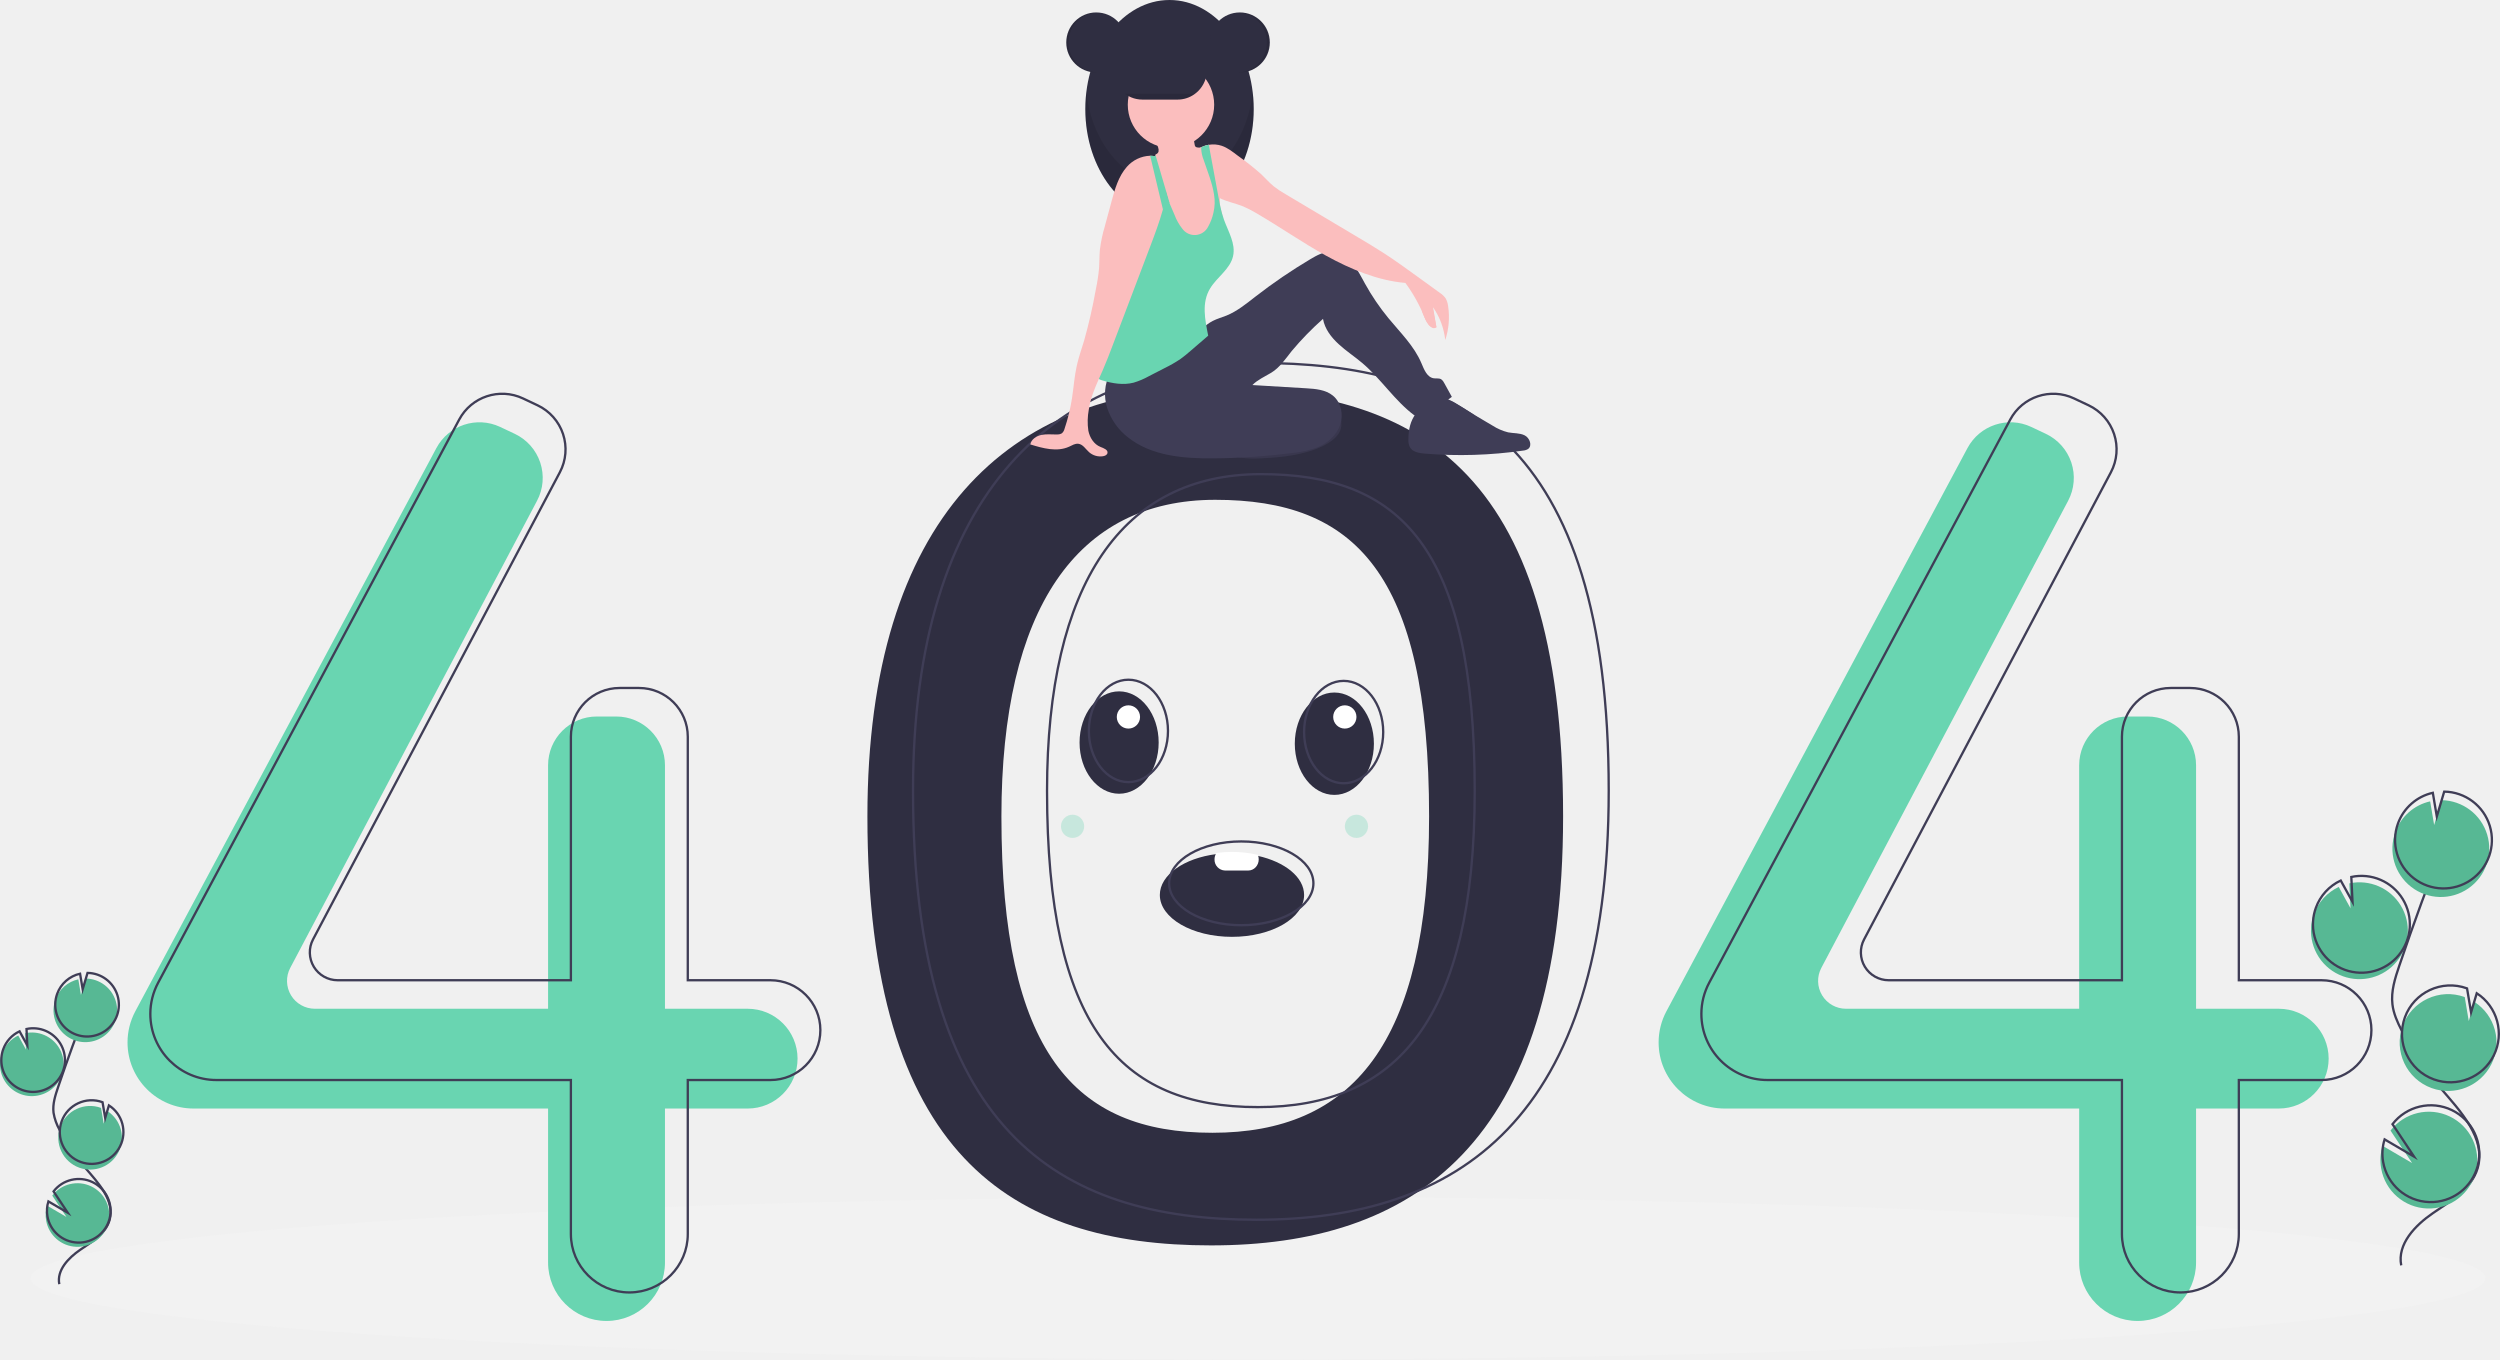
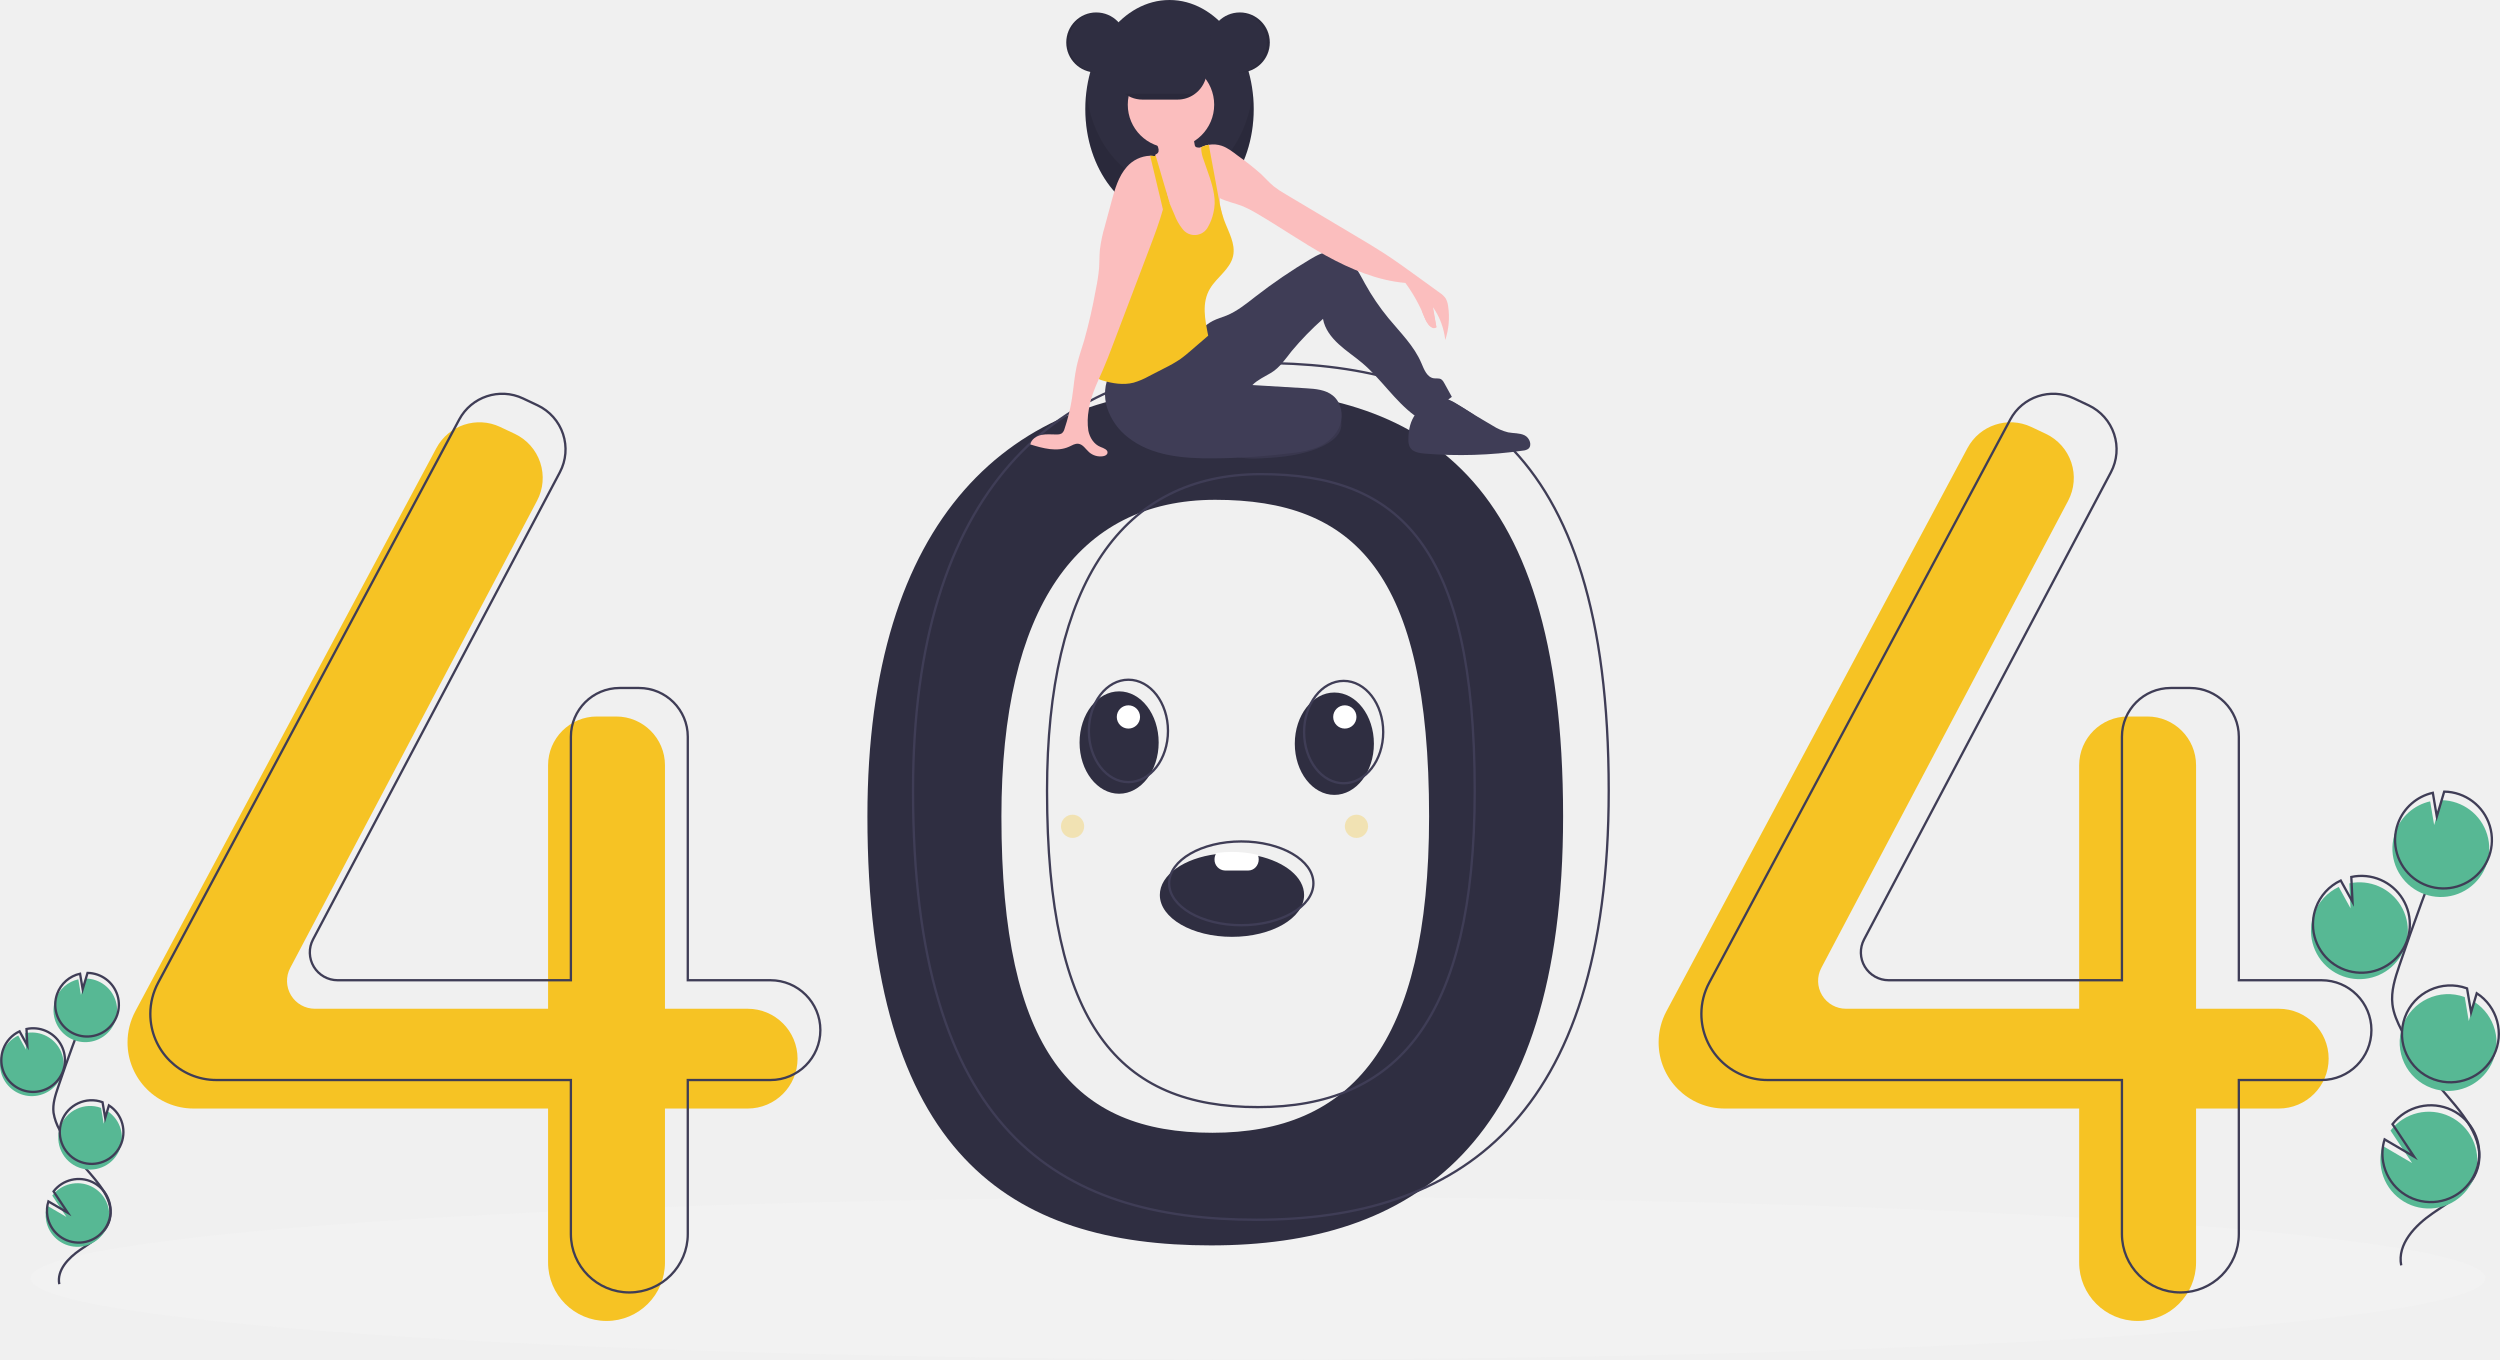
<svg xmlns="http://www.w3.org/2000/svg" id="fd59ce54-f850-4dfc-bc34-dd7d379d600e" data-name="Layer 1" width="1074.392" height="584.231" viewBox="0 0 1074.392 584.231">
  <ellipse cx="540.643" cy="549.309" rx="527.5" ry="34.922" fill="#f2f2f2" />
  <path d="M583.48,324.894c-85.944,0-147.651,55.139-147.651,183.798,0,145.813,61.707,184.411,147.651,184.411s151.327-42.274,151.327-184.411C734.807,356.753,669.424,324.894,583.48,324.894Zm.565,319.808c-59.527,0-90.626-34.923-90.626-135.916,0-89.112,32.372-136.105,91.899-136.105s91.899,30.868,91.899,136.105C677.217,607.234,643.572,644.703,584.045,644.703Z" transform="translate(-63.054 -157.8845)" fill="#2f2e41" />
-   <path d="M384.365,591.401H348.831V486.762A20.956,20.956,0,0,0,327.875,465.806h-8.326a20.956,20.956,0,0,0-20.956,20.956V591.401H198.363a11.963,11.963,0,0,1-10.578-17.552l106.082-200.78A20.956,20.956,0,0,0,284.287,344.33l-6.262-2.957a20.956,20.956,0,0,0-27.429,9.07L121.214,592.475a28.416,28.416,0,0,0-3.356,13.396v0a28.416,28.416,0,0,0,28.416,28.416H298.593v66.167a25.119,25.119,0,0,0,25.119,25.119h0a25.119,25.119,0,0,0,25.119-25.119V634.287h35.534a21.443,21.443,0,0,0,21.443-21.443v0A21.443,21.443,0,0,0,384.365,591.401Z" transform="translate(-63.054 -157.8845)" fill="#69d5b1" />
-   <path d="M1042.362,591.401h-35.534V486.762A20.956,20.956,0,0,0,985.872,465.806h-8.326a20.956,20.956,0,0,0-20.956,20.956V591.401H856.359a11.963,11.963,0,0,1-10.578-17.552L951.864,373.069A20.956,20.956,0,0,0,942.284,344.33l-6.262-2.957a20.956,20.956,0,0,0-27.429,9.07L779.211,592.475a28.416,28.416,0,0,0-3.356,13.396v0a28.416,28.416,0,0,0,28.416,28.416H956.589v66.167a25.119,25.119,0,0,0,25.119,25.119h0a25.119,25.119,0,0,0,25.119-25.119V634.287h35.534a21.443,21.443,0,0,0,21.443-21.443v0A21.443,21.443,0,0,0,1042.362,591.401Z" transform="translate(-63.054 -157.8845)" fill="#69d5b1" />
+   <path d="M384.365,591.401H348.831V486.762A20.956,20.956,0,0,0,327.875,465.806h-8.326a20.956,20.956,0,0,0-20.956,20.956V591.401H198.363a11.963,11.963,0,0,1-10.578-17.552l106.082-200.78A20.956,20.956,0,0,0,284.287,344.33l-6.262-2.957a20.956,20.956,0,0,0-27.429,9.07L121.214,592.475a28.416,28.416,0,0,0-3.356,13.396v0a28.416,28.416,0,0,0,28.416,28.416H298.593v66.167a25.119,25.119,0,0,0,25.119,25.119h0a25.119,25.119,0,0,0,25.119-25.119V634.287h35.534a21.443,21.443,0,0,0,21.443-21.443v0A21.443,21.443,0,0,0,384.365,591.401Z" transform="translate(-63.054 -157.8845)" fill="#F6C324" />
+   <path d="M1042.362,591.401h-35.534V486.762A20.956,20.956,0,0,0,985.872,465.806h-8.326a20.956,20.956,0,0,0-20.956,20.956V591.401H856.359a11.963,11.963,0,0,1-10.578-17.552L951.864,373.069A20.956,20.956,0,0,0,942.284,344.33l-6.262-2.957a20.956,20.956,0,0,0-27.429,9.07L779.211,592.475a28.416,28.416,0,0,0-3.356,13.396v0a28.416,28.416,0,0,0,28.416,28.416H956.589v66.167a25.119,25.119,0,0,0,25.119,25.119h0a25.119,25.119,0,0,0,25.119-25.119V634.287h35.534a21.443,21.443,0,0,0,21.443-21.443v0A21.443,21.443,0,0,0,1042.362,591.401Z" transform="translate(-63.054 -157.8845)" fill="#F6C324" />
  <path d="M394.168,579.148H358.634V474.509a20.956,20.956,0,0,0-20.956-20.956h-8.326a20.956,20.956,0,0,0-20.956,20.956V579.148H208.165a11.963,11.963,0,0,1-10.578-17.552L303.67,360.816a20.956,20.956,0,0,0-9.58-28.739l-6.262-2.957a20.956,20.956,0,0,0-27.429,9.07L131.017,580.222a28.416,28.416,0,0,0-3.356,13.396v0a28.416,28.416,0,0,0,28.416,28.416H308.395v66.167a25.119,25.119,0,0,0,25.119,25.119h0a25.119,25.119,0,0,0,25.119-25.119V622.034h35.534a21.443,21.443,0,0,0,21.443-21.443v0A21.443,21.443,0,0,0,394.168,579.148Z" transform="translate(-63.054 -157.8845)" fill="none" stroke="#3f3d56" stroke-miterlimit="10" />
  <path d="M1060.742,579.148h-35.534V474.509a20.956,20.956,0,0,0-20.956-20.956H995.925a20.956,20.956,0,0,0-20.956,20.956V579.148H874.739a11.963,11.963,0,0,1-10.578-17.552L970.244,360.816a20.956,20.956,0,0,0-9.58-28.739l-6.262-2.957a20.956,20.956,0,0,0-27.429,9.07L797.59,580.222a28.416,28.416,0,0,0-3.356,13.396v0a28.416,28.416,0,0,0,28.416,28.416H974.969v66.167a25.119,25.119,0,0,0,25.119,25.119h0a25.119,25.119,0,0,0,25.119-25.119V622.034h35.534a21.443,21.443,0,0,0,21.443-21.443v0A21.443,21.443,0,0,0,1060.742,579.148Z" transform="translate(-63.054 -157.8845)" fill="none" stroke="#3f3d56" stroke-miterlimit="10" />
  <path d="M603.085,313.866c-85.944,0-147.651,55.139-147.651,183.798,0,145.813,61.707,184.411,147.651,184.411s151.327-42.274,151.327-184.411C754.412,345.725,689.029,313.866,603.085,313.866Zm.565,319.808c-59.527,0-90.626-34.923-90.626-135.916,0-89.112,32.372-136.105,91.899-136.105s91.899,30.868,91.899,136.105C696.822,596.206,663.177,633.675,603.65,633.675Z" transform="translate(-63.054 -157.8845)" fill="none" stroke="#3f3d56" stroke-miterlimit="10" />
  <circle cx="471.141" cy="18.25" r="12.901" fill="#2f2e41" />
  <ellipse cx="502.607" cy="46.885" rx="36.186" ry="46.885" fill="#2f2e41" />
  <path d="M565.661,237.494c-18.128,0-33.141-17.271-35.776-39.805a60.976,60.976,0,0,0-.41,7.08c0,25.894,16.201,46.885,36.186,46.885s36.186-20.991,36.186-46.885a60.976,60.976,0,0,0-.41-7.08C598.803,220.224,583.789,237.494,565.661,237.494Z" transform="translate(-63.054 -157.8845)" opacity="0.1" />
  <path d="M639.296,342.073c-.777,3.193-4.128,5.751-7.839,7.538-7.802,3.757-17.425,4.878-26.76,5.254a45.176,45.176,0,0,1-7.144-.132,20.537,20.537,0,0,1-12.251-5.631,1.681,1.681,0,0,1,.044-2.844c4.969-5.459,13.262-8.806,21.616-11.216,6.334-1.827,17.381-6.561,24.29-5.922C637.944,329.739,640.277,338.041,639.296,342.073Z" transform="translate(-63.054 -157.8845)" fill="#3f3d56" />
  <path d="M639.296,342.073c-.777,3.193-4.128,5.751-7.839,7.538-7.802,3.757-17.425,4.878-26.76,5.254a45.176,45.176,0,0,1-7.144-.132,20.537,20.537,0,0,1-12.251-5.631,1.681,1.681,0,0,1,.044-2.844c4.969-5.459,13.262-8.806,21.616-11.216,6.334-1.827,17.381-6.561,24.29-5.922C637.944,329.739,640.277,338.041,639.296,342.073Z" transform="translate(-63.054 -157.8845)" opacity="0.1" />
  <path d="M540.098,318.206a19.77,19.77,0,0,0-1.199,15.075,26.339,26.339,0,0,0,8.829,12.497c10.095,8.092,23.988,9.205,36.925,9.093a284.649,284.649,0,0,0,33.905-2.324,40.538,40.538,0,0,0,11.001-2.554c4.222-1.827,7.933-5.178,9.436-9.526s.436-9.672-3.134-12.574c-3.137-2.55-7.463-2.9-11.498-3.143l-23.088-1.387c2.281-2.308,5.318-3.614,8.096-5.292,3.685-2.226,6.134-5.965,8.813-9.335a129.001,129.001,0,0,1,13.439-13.817c.751,4.31,3.478,7.85,6.687,10.824s6.908,5.368,10.244,8.2c8.079,6.858,13.896,16.167,22.392,22.5a43.829,43.829,0,0,0,16.049-8.012l-3.302-5.981a3.94,3.94,0,0,0-1.245-1.553c-.935-.575-2.14-.279-3.225-.441-2.901-.435-4.168-3.784-5.306-6.487-3.125-7.422-9.108-13.18-14.218-19.404a98.009,98.009,0,0,1-9.996-14.723c-1.717-3.102-3.288-6.331-5.617-9.003s-5.594-4.773-9.139-4.781c-3.132-.007-6.021,1.584-8.714,3.183a230.477,230.477,0,0,0-23.63,16.099c-3.944,3.062-7.863,6.296-12.489,8.174-1.947.79-4,1.331-5.869,2.292-3.273,1.684-5.757,4.534-8.431,7.064C566.277,311.892,553.219,317.738,540.098,318.206Z" transform="translate(-63.054 -157.8845)" fill="#3f3d56" />
  <path d="M588.374,253.983a23.774,23.774,0,0,1-1.734,8.033,10.045,10.045,0,0,1-5.768,5.573,12.375,12.375,0,0,1-5.623.182,10.882,10.882,0,0,1-4.582-1.561c-2.165-1.488-3.244-4.144-3.637-6.743-.393-2.596-.217-5.249-.469-7.863a42.944,42.944,0,0,0-1.202-6.255c-.17-.683-.343-1.362-.513-2.042-.167-.68-.33-1.359-.481-2.039-.138-.639-.267-1.281-.378-1.926-.091-.544-.173-1.092-.233-1.643a18.423,18.423,0,0,0-.809-4.811,14.607,14.607,0,0,0-1.687-2.854c-.286-.409-.563-.818-.818-1.243a5.89,5.89,0,0,1-.972-3.748,3.286,3.286,0,0,1,.148-.601c.025-.076.053-.151.085-.223A1.802,1.802,0,0,0,560.932,223.07a3.433,3.433,0,0,0-.148-1.778,11.318,11.318,0,0,0-.96-2.288c-.264-.478-1.161-1.34-1.167-1.888-.013-1.101,2.14-1.989,3.011-2.423a16.796,16.796,0,0,1,8.597-1.743c1.904.129,3.968.714,5.019,2.31.944,1.438.818,3.301,1.221,4.972a1.471,1.471,0,0,0,.299.664,1.341,1.341,0,0,0,.739.34,4.549,4.549,0,0,0,1.416.057h.003a2.931,2.931,0,0,0,.371-.054,4.957,4.957,0,0,0,2.033-.878q.585-.156,1.18-.255a.251.251,0,0,0,.047-.009c1.576,4.975,1.781,10.308,3.071,15.374.639,2.52,1.554,5.009,1.683,7.602.009.113.013.23.016.346.019.834-.047,1.674-.013,2.505a6.981,6.981,0,0,0,.126,1.114,15.611,15.611,0,0,0,.525,1.743l.009.028c.06.183.116.368.164.554.035.135.066.267.091.403l.003.009A14.938,14.938,0,0,1,588.374,253.983Z" transform="translate(-63.054 -157.8845)" fill="#fbbebe" />
  <circle cx="503.237" cy="44.997" r="18.565" fill="#fbbebe" />
  <path d="M684.157,304.033a30.445,30.445,0,0,0-5.236-14.103q.722,4.295,1.447,8.587a3.214,3.214,0,0,1-3.367-1.035,10.337,10.337,0,0,1-1.765-3.276,67.466,67.466,0,0,0-8.21-14.736c-11.819-.985-23.502-5.884-33.896-11.595-10.396-5.708-20.126-12.552-30.384-18.502a43.573,43.573,0,0,0-5.544-2.832c-3.21-1.287-6.812-1.954-9.855-3.468-.204-.101-.409-.208-.61-.318a12.578,12.578,0,0,1-1.945-1.306,10.344,10.344,0,0,1-.931-.856,20.351,20.351,0,0,1-3.559-5.953c-1.633-3.612-2.215-7.97-3.845-11.583a11.203,11.203,0,0,1,2.502-1.765h.003c.132-.069.264-.135.4-.198a11.94,11.94,0,0,1,2.004-.733q.585-.156,1.18-.255a.251.251,0,0,0,.047-.009,11.566,11.566,0,0,1,5.491.434c2.587.875,4.767,2.621,6.941,4.273a114.02,114.02,0,0,1,10.148,8.049c1.794,1.718,3.43,3.606,5.359,5.167a42.144,42.144,0,0,0,5.057,3.351q15.656,9.327,31.315,18.65c3.534,2.105,7.07,4.21,10.526,6.438,5.249,3.386,10.308,7.055,15.365,10.721q4.47,3.238,8.936,6.479a9.728,9.728,0,0,1,2.533,2.341,8.472,8.472,0,0,1,1.123,3.433A31.387,31.387,0,0,1,684.157,304.033Z" transform="translate(-63.054 -157.8845)" fill="#fbbebe" />
-   <path d="M592.977,267.944c-1.252,5.617-6.929,9.012-9.896,13.946-3.688,6.123-2.184,13.241-.799,20.255q-3.795,3.271-7.593,6.542c-1.397,1.199-2.794,2.404-4.298,3.464a57.351,57.351,0,0,1-6.86,3.94q-3.361,1.728-6.721,3.458a32.128,32.128,0,0,1-6.58,2.788c-4.415,1.133-9.103.34-13.471-.972a6.088,6.088,0,0,1-1.473-.601,2.394,2.394,0,0,1-.699-.632,3.911,3.911,0,0,1-.444-2.539c.444-7.351,2.24-14.547,4.031-21.69a85.26,85.26,0,0,1,3.848-12.577,85.077,85.077,0,0,1,5.415-10.151,68.368,68.368,0,0,1,7.929-11.514,18.479,18.479,0,0,0,3.675-4.739c1.117-2.549.686-5.472.913-8.247a17.148,17.148,0,0,1,1.633-6.007v-.003a17.093,17.093,0,0,1,1.743-2.882q.458,1.067.916,2.13.302.699.598,1.394.387.897.768,1.787,1.1,2.558,2.196,5.113a21.59,21.59,0,0,0,3.335,5.944,6.499,6.499,0,0,0,11.123-.853,21.261,21.261,0,0,0,2.272-6.013,19.215,19.215,0,0,0,.252-7.835c-.758-5.009-2.889-10.126-4.437-14.78a14.945,14.945,0,0,1-1.079-4.871,3.351,3.351,0,0,1,.057-.56c.009-.047.019-.098.028-.145a11.94,11.94,0,0,1,2.004-.733q.585-.156,1.18-.255,2.044,11.064,4.094,22.127c.032.173.066.346.098.522.195,1.057.393,2.115.614,3.169.198.957.412,1.91.651,2.857l.009.028c.082.321.167.639.255.957l.003.009c.242.868.513,1.731.818,2.58C590.938,257.475,594.164,262.629,592.977,267.944Z" transform="translate(-63.054 -157.8845)" fill="#69d5b1" />
+   <path d="M592.977,267.944c-1.252,5.617-6.929,9.012-9.896,13.946-3.688,6.123-2.184,13.241-.799,20.255q-3.795,3.271-7.593,6.542c-1.397,1.199-2.794,2.404-4.298,3.464a57.351,57.351,0,0,1-6.86,3.94q-3.361,1.728-6.721,3.458a32.128,32.128,0,0,1-6.58,2.788c-4.415,1.133-9.103.34-13.471-.972a6.088,6.088,0,0,1-1.473-.601,2.394,2.394,0,0,1-.699-.632,3.911,3.911,0,0,1-.444-2.539c.444-7.351,2.24-14.547,4.031-21.69a85.26,85.26,0,0,1,3.848-12.577,85.077,85.077,0,0,1,5.415-10.151,68.368,68.368,0,0,1,7.929-11.514,18.479,18.479,0,0,0,3.675-4.739c1.117-2.549.686-5.472.913-8.247a17.148,17.148,0,0,1,1.633-6.007v-.003a17.093,17.093,0,0,1,1.743-2.882q.458,1.067.916,2.13.302.699.598,1.394.387.897.768,1.787,1.1,2.558,2.196,5.113a21.59,21.59,0,0,0,3.335,5.944,6.499,6.499,0,0,0,11.123-.853,21.261,21.261,0,0,0,2.272-6.013,19.215,19.215,0,0,0,.252-7.835c-.758-5.009-2.889-10.126-4.437-14.78a14.945,14.945,0,0,1-1.079-4.871,3.351,3.351,0,0,1,.057-.56c.009-.047.019-.098.028-.145a11.94,11.94,0,0,1,2.004-.733q.585-.156,1.18-.255,2.044,11.064,4.094,22.127c.032.173.066.346.098.522.195,1.057.393,2.115.614,3.169.198.957.412,1.91.651,2.857l.009.028c.082.321.167.639.255.957l.003.009c.242.868.513,1.731.818,2.58C590.938,257.475,594.164,262.629,592.977,267.944Z" transform="translate(-63.054 -157.8845)" fill="#F6C324" />
  <path d="M668.321,346.877a6.583,6.583,0,0,0,.61,3.143c1.162,2.124,3.95,2.606,6.362,2.805a188.377,188.377,0,0,0,42.266-1.288,4.886,4.886,0,0,0,2.151-.668c1.99-1.395.763-4.795-1.41-5.884s-4.751-.826-7.135-1.297a22.479,22.479,0,0,1-6.678-2.896q-7.252-4.167-14.293-8.688c-2.795-1.795-6.093-3.71-9.24-2.646C672.43,332.343,668.265,337.681,668.321,346.877Z" transform="translate(-63.054 -157.8845)" fill="#3f3d56" />
  <path d="M564.437,240.874v.003c-.022.132-.044.261-.072.39-.035.214-.076.431-.116.645-.39,1.998-.868,3.987-1.419,5.963-1.51,5.459-3.534,10.831-5.541,16.123q-8.081,21.287-16.164,42.577c-1.359,3.575-2.716,7.152-4.261,10.654-.516,1.167-1.048,2.344-1.576,3.534-1.894,4.257-3.713,8.653-4.317,13.184a27.45,27.45,0,0,0-.192,9.04c.604,2.97,2.407,5.872,5.23,6.97,1.378.538,3.351,1.259,2.974,2.69-.204.787-1.098,1.171-1.901,1.303a7.312,7.312,0,0,1-5.966-1.718c-1.507-1.337-2.665-3.417-4.67-3.641-1.388-.151-2.665.68-3.936,1.262-5.186,2.369-11.227.711-16.674-.972.428-2.206,2.643-3.66,4.843-4.1,2.199-.444,4.474-.129,6.718-.189a3.51,3.51,0,0,0,2.042-.525,3.705,3.705,0,0,0,1.101-1.882,78.964,78.964,0,0,0,3.213-13.147c.724-4.666,1.026-9.405,2.058-14.015.802-3.597,2.042-7.08,3.106-10.61a224.682,224.682,0,0,0,5.06-22.077,78.02,78.02,0,0,0,1.425-9.368c.179-2.612.094-5.236.346-7.838a60.888,60.888,0,0,1,2.111-9.997q1.444-5.348,2.885-10.689c1.425-5.271,2.955-10.746,6.567-14.843a13.962,13.962,0,0,1,10.028-4.789,9.882,9.882,0,0,1,2.13.23c.116.028.233.057.349.088a8.634,8.634,0,0,1,2.174.9c1.114-.708,1.68-.459,2.42.632a6.973,6.973,0,0,1,.881,3.795A52.424,52.424,0,0,1,564.437,240.874Z" transform="translate(-63.054 -157.8845)" fill="#fbbebe" />
-   <path d="M565.661,245.046l-.047.047-.255.255-2.53,2.527-1.24-5.208-4.251-17.854a9.882,9.882,0,0,1,2.13.23,3.286,3.286,0,0,1,.148-.601l.201.689,1.441,4.902,2.728,9.308.45,1.532v.003Z" transform="translate(-63.054 -157.8845)" fill="#69d5b1" />
+   <path d="M565.661,245.046l-.047.047-.255.255-2.53,2.527-1.24-5.208-4.251-17.854a9.882,9.882,0,0,1,2.13.23,3.286,3.286,0,0,1,.148-.601l.201.689,1.441,4.902,2.728,9.308.45,1.532v.003Z" transform="translate(-63.054 -157.8845)" fill="#F6C324" />
  <path d="M581.715,188.087a12.582,12.582,0,0,1-3.7,8.896,12.314,12.314,0,0,1-1.36,1.176,12.528,12.528,0,0,1-7.536,2.524H554.023a12.59,12.59,0,0,1,0-25.18h15.096A12.629,12.629,0,0,1,581.715,188.087Z" transform="translate(-63.054 -157.8845)" fill="#2f2e41" />
  <circle cx="532.815" cy="18.25" r="12.901" fill="#2f2e41" />
  <path d="M595.554,163.234c-.158,0-.315.006-.472.012a12.898,12.898,0,0,1,0,25.778c.157.006.314.012.472.012a12.901,12.901,0,1,0,0-25.802Z" transform="translate(-63.054 -157.8845)" opacity="0.1" />
  <path d="M534.195,163.234c.158,0,.315.006.472.012a12.898,12.898,0,0,0,0,25.778c-.157.006-.314.012-.472.012a12.901,12.901,0,0,1,0-25.802Z" transform="translate(-63.054 -157.8845)" opacity="0.1" />
  <path d="M576.655,198.159a12.528,12.528,0,0,1-7.536,2.524H554.023a12.528,12.528,0,0,1-7.536-2.524Z" transform="translate(-63.054 -157.8845)" opacity="0.1" />
  <path d="M674.14,291.64s3.252,9.372,6.229,6.876L677.996,286.267Z" transform="translate(-63.054 -157.8845)" fill="#fbbebe" />
  <path d="M1069.918,577.434a20.813,20.813,0,1,0,2.772-39.915l.521,10.712-5.068-9.18a20.734,20.734,0,0,0-10.684,11.723,20.408,20.408,0,0,0-1.197,5.63A20.809,20.809,0,0,0,1069.918,577.434Z" transform="translate(-63.054 -157.8845)" fill="#57b894" />
  <path d="M1094.995,701.678c-1.789-9.11,5.963-17.187,13.621-22.437s16.605-10.408,19.218-19.317c3.755-12.804-7.43-24.53-16.136-34.642a125.3,125.3,0,0,1-16.524-24.557c-1.811-3.533-3.476-7.225-3.952-11.166-.686-5.675,1.137-11.323,2.974-16.737q9.179-27.052,19.628-53.65" transform="translate(-63.054 -157.8845)" fill="none" stroke="#3f3d56" stroke-miterlimit="10" />
  <path d="M1070.775,574.676a20.813,20.813,0,1,0,2.772-39.915l.521,10.712-5.068-9.18a20.734,20.734,0,0,0-10.684,11.723,20.408,20.408,0,0,0-1.197,5.63A20.809,20.809,0,0,0,1070.775,574.676Z" transform="translate(-63.054 -157.8845)" fill="none" stroke="#3f3d56" stroke-miterlimit="10" />
  <path d="M1092.451,515.473a20.788,20.788,0,0,1,14.98-13.198l1.714,10.184,3.177-10.696a20.81,20.81,0,1,1-19.871,13.71Z" transform="translate(-63.054 -157.8845)" fill="#57b894" />
  <path d="M1093.594,511.795a20.788,20.788,0,0,1,14.98-13.198l1.714,10.184,3.177-10.696a20.81,20.81,0,1,1-19.871,13.71Z" transform="translate(-63.054 -157.8845)" fill="none" stroke="#3f3d56" stroke-miterlimit="10" />
  <path d="M1108.045,625.489a20.81,20.81,0,0,0,18.419-37.023l-2.441,8.219-1.731-10.304a.362.362,0,0,0-.053-.02,20.811,20.811,0,1,0-14.194,39.127Z" transform="translate(-63.054 -157.8845)" fill="#57b894" />
  <path d="M1109.035,621.764a20.81,20.81,0,0,0,18.419-37.023l-2.441,8.219-1.731-10.304a.362.362,0,0,0-.053-.02,20.811,20.811,0,1,0-14.194,39.127Z" transform="translate(-63.054 -157.8845)" fill="none" stroke="#3f3d56" stroke-miterlimit="10" />
  <path d="M1086.378,660.051a20.801,20.801,0,1,0,4.011-16.297l9.273,13.957-12.67-7.408A20.616,20.616,0,0,0,1086.378,660.051Z" transform="translate(-63.054 -157.8845)" fill="#57b894" />
  <path d="M1087.235,657.294a20.801,20.801,0,1,0,4.011-16.297l9.273,13.957-12.67-7.408A20.616,20.616,0,0,0,1087.235,657.294Z" transform="translate(-63.054 -157.8845)" fill="none" stroke="#3f3d56" stroke-miterlimit="10" />
  <path d="M72.061,628.133a13.674,13.674,0,1,0,1.821-26.225l.342,7.038-3.33-6.032a13.623,13.623,0,0,0-7.019,7.702,13.409,13.409,0,0,0-.787,3.699A13.672,13.672,0,0,0,72.061,628.133Z" transform="translate(-63.054 -157.8845)" fill="#57b894" />
  <path d="M88.538,709.763c-1.175-5.986,3.918-11.292,8.949-14.741s10.91-6.838,12.626-12.692c2.467-8.412-4.882-16.117-10.601-22.76A82.324,82.324,0,0,1,88.656,643.436a22.21,22.21,0,0,1-2.597-7.336c-.451-3.729.747-7.439,1.954-10.996q6.031-17.773,12.896-35.249" transform="translate(-63.054 -157.8845)" fill="none" stroke="#3f3d56" stroke-miterlimit="10" />
  <path d="M72.625,626.321a13.674,13.674,0,1,0,1.821-26.225l.342,7.038L71.458,601.103a13.623,13.623,0,0,0-7.019,7.702,13.409,13.409,0,0,0-.787,3.699A13.672,13.672,0,0,0,72.625,626.321Z" transform="translate(-63.054 -157.8845)" fill="none" stroke="#3f3d56" stroke-miterlimit="10" />
  <path d="M86.866,587.423a13.658,13.658,0,0,1,9.842-8.671l1.126,6.691,2.087-7.027a13.673,13.673,0,1,1-13.055,9.007Z" transform="translate(-63.054 -157.8845)" fill="#57b894" />
  <path d="M87.617,585.007a13.658,13.658,0,0,1,9.842-8.671l1.126,6.691L100.673,576a13.673,13.673,0,1,1-13.055,9.007Z" transform="translate(-63.054 -157.8845)" fill="none" stroke="#3f3d56" stroke-miterlimit="10" />
  <path d="M97.112,659.706a13.673,13.673,0,0,0,12.102-24.325l-1.604,5.4-1.137-6.77a.238.238,0,0,0-.035-.013,13.673,13.673,0,1,0-9.326,25.707Z" transform="translate(-63.054 -157.8845)" fill="#57b894" />
  <path d="M97.762,657.259a13.673,13.673,0,0,0,12.102-24.325l-1.604,5.4-1.137-6.77a.238.238,0,0,0-.035-.013,13.673,13.673,0,1,0-9.326,25.707Z" transform="translate(-63.054 -157.8845)" fill="none" stroke="#3f3d56" stroke-miterlimit="10" />
  <path d="M82.876,682.414a13.667,13.667,0,1,0,2.635-10.708l6.092,9.17-8.324-4.867A13.545,13.545,0,0,0,82.876,682.414Z" transform="translate(-63.054 -157.8845)" fill="#57b894" />
  <path d="M83.439,680.602a13.667,13.667,0,1,0,2.635-10.708l6.092,9.17-8.324-4.867A13.545,13.545,0,0,0,83.439,680.602Z" transform="translate(-63.054 -157.8845)" fill="none" stroke="#3f3d56" stroke-miterlimit="10" />
  <ellipse cx="480.946" cy="319.115" rx="17" ry="22" fill="#2f2e41" />
  <ellipse cx="573.446" cy="319.615" rx="17" ry="22" fill="#2f2e41" />
  <path d="M623.5,542.5c0,9.94-13.88,18-31,18s-31-8.06-31-18c0-8.61,10.41-15.81,24.32-17.57a50.104,50.104,0,0,1,6.68-.43,50.699,50.699,0,0,1,11.13,1.2C615.25,528.29,623.5,534.84,623.5,542.5Z" transform="translate(-63.054 -157.8845)" fill="#2f2e41" />
  <ellipse cx="484.946" cy="314.115" rx="17" ry="22" fill="none" stroke="#3f3d56" stroke-miterlimit="10" />
  <ellipse cx="577.446" cy="314.615" rx="17" ry="22" fill="none" stroke="#3f3d56" stroke-miterlimit="10" />
  <ellipse cx="533.446" cy="379.615" rx="31" ry="18" fill="none" stroke="#3f3d56" stroke-miterlimit="10" />
  <path d="M604,527.2a4.937,4.937,0,0,1-1.32,3.392A4.339,4.339,0,0,1,599.5,532h-10a4.664,4.664,0,0,1-4.5-4.8,4.905,4.905,0,0,1,.82-2.741A47.02,47.02,0,0,1,592.5,524a47.665,47.665,0,0,1,11.13,1.28A5.067,5.067,0,0,1,604,527.2Z" transform="translate(-63.054 -157.8845)" fill="#fff" />
  <circle cx="484.946" cy="308.115" r="5" fill="#fff" />
  <circle cx="577.946" cy="308.115" r="5" fill="#fff" />
-   <circle cx="582.946" cy="355.115" r="5" fill="#69d5b1" opacity="0.3" />
-   <circle cx="460.946" cy="355.115" r="5" fill="#69d5b1" opacity="0.3" />
+   <circle cx="582.946" cy="355.115" r="5" fill="#F6C324" opacity="0.3" />
+   <circle cx="460.946" cy="355.115" r="5" fill="#F6C324" opacity="0.3" />
</svg>
